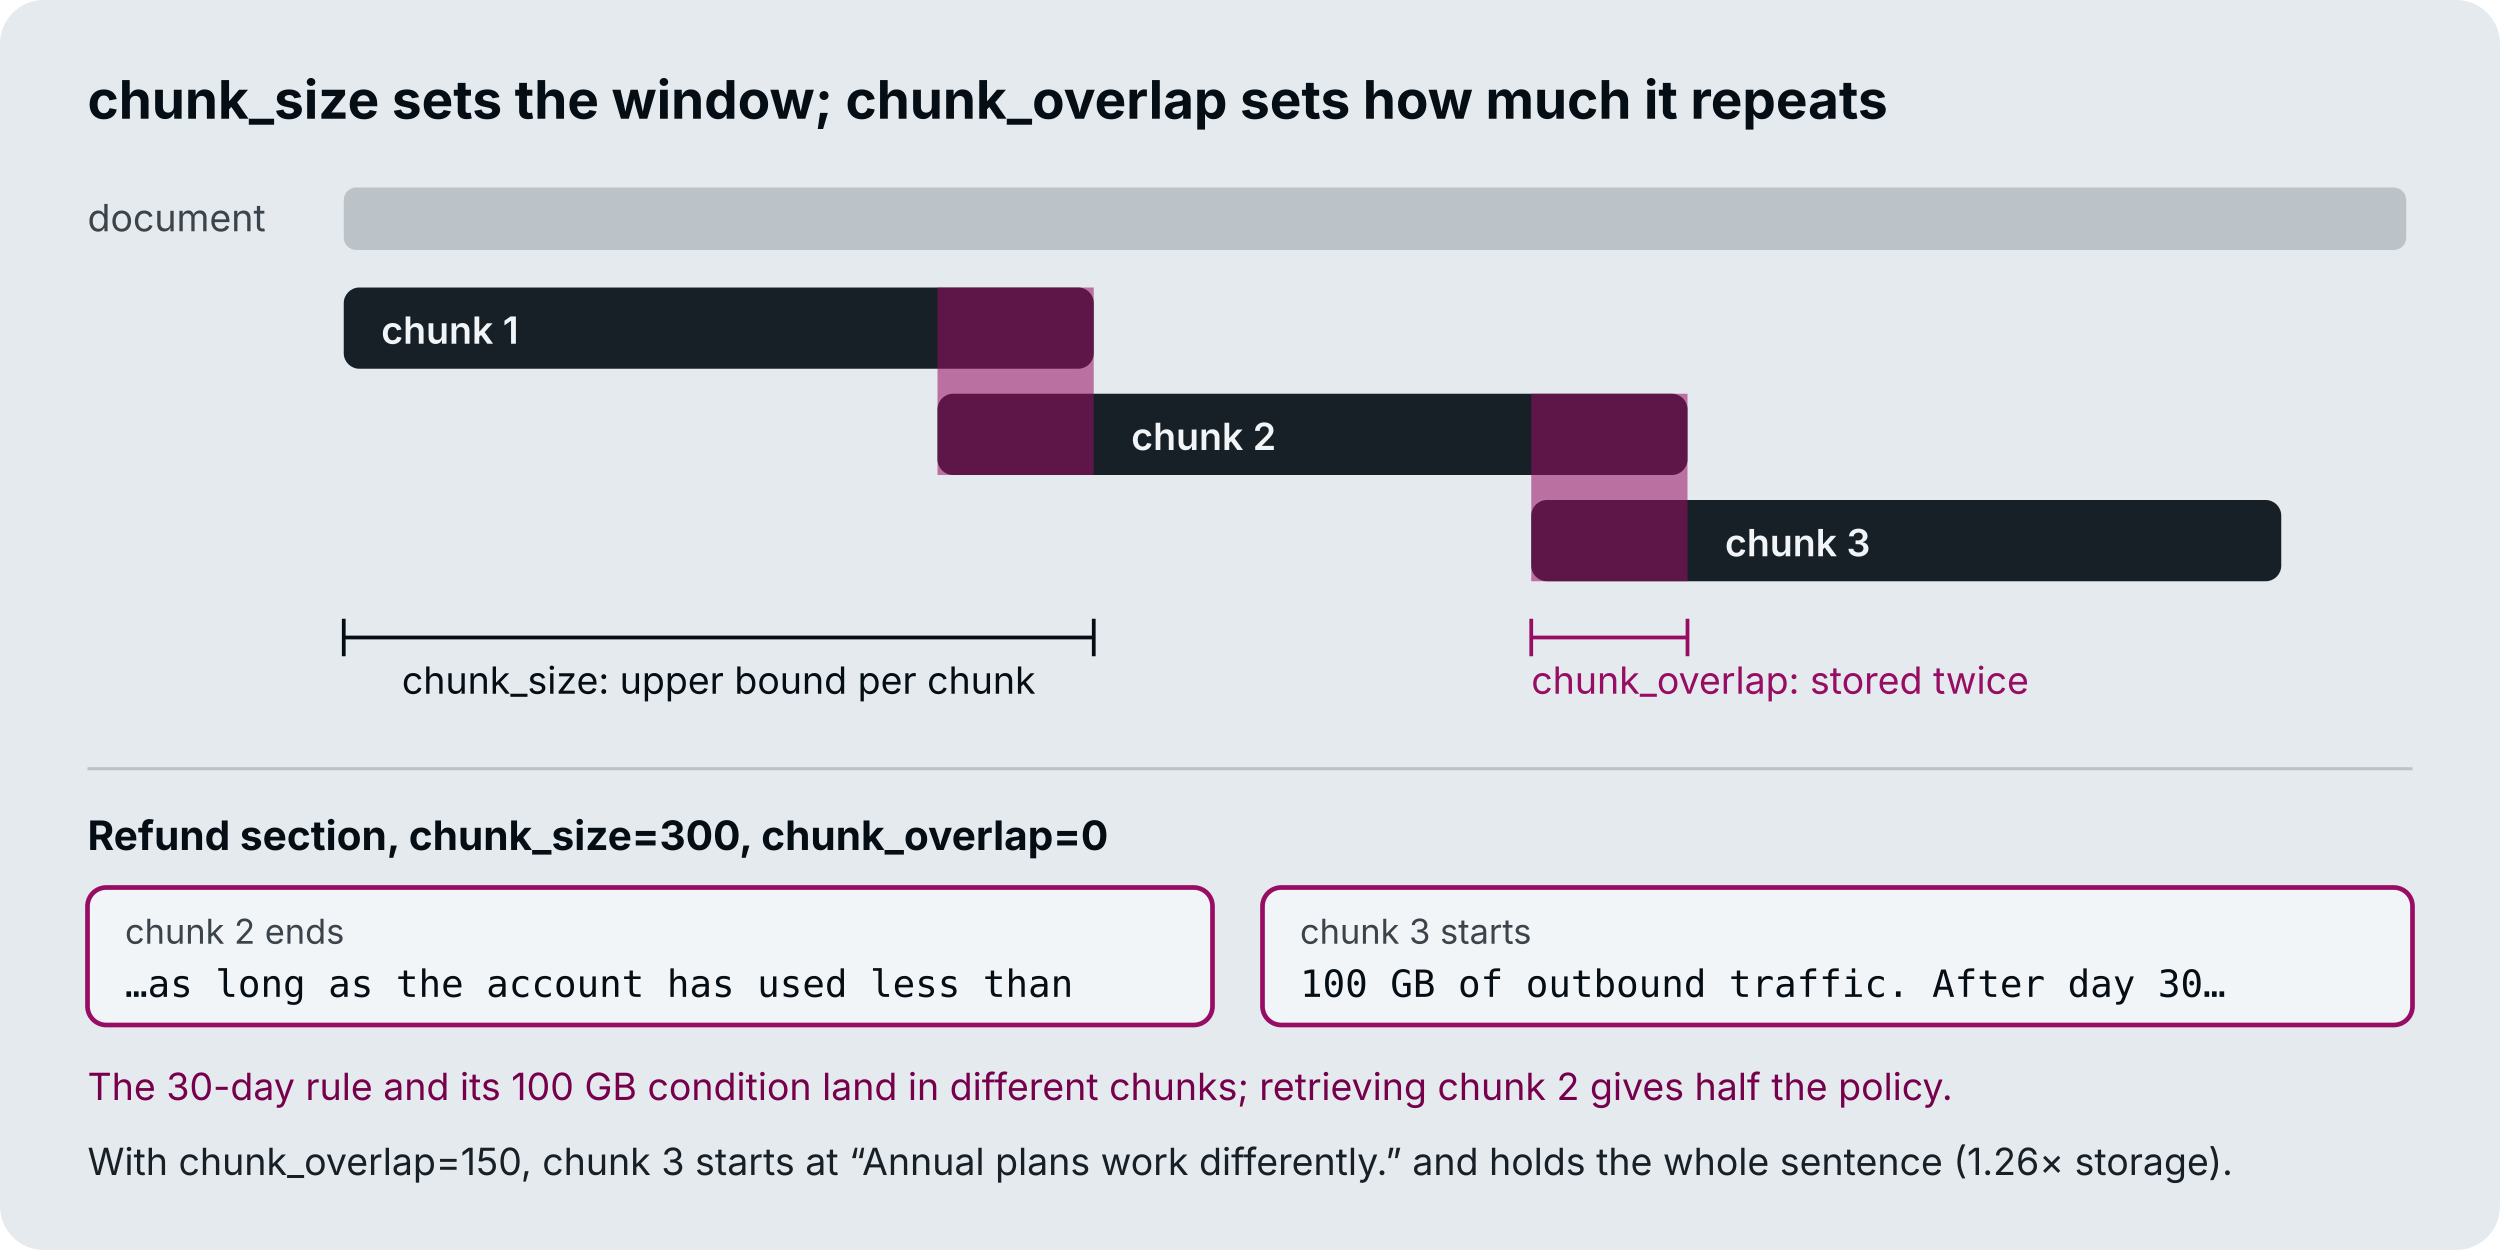
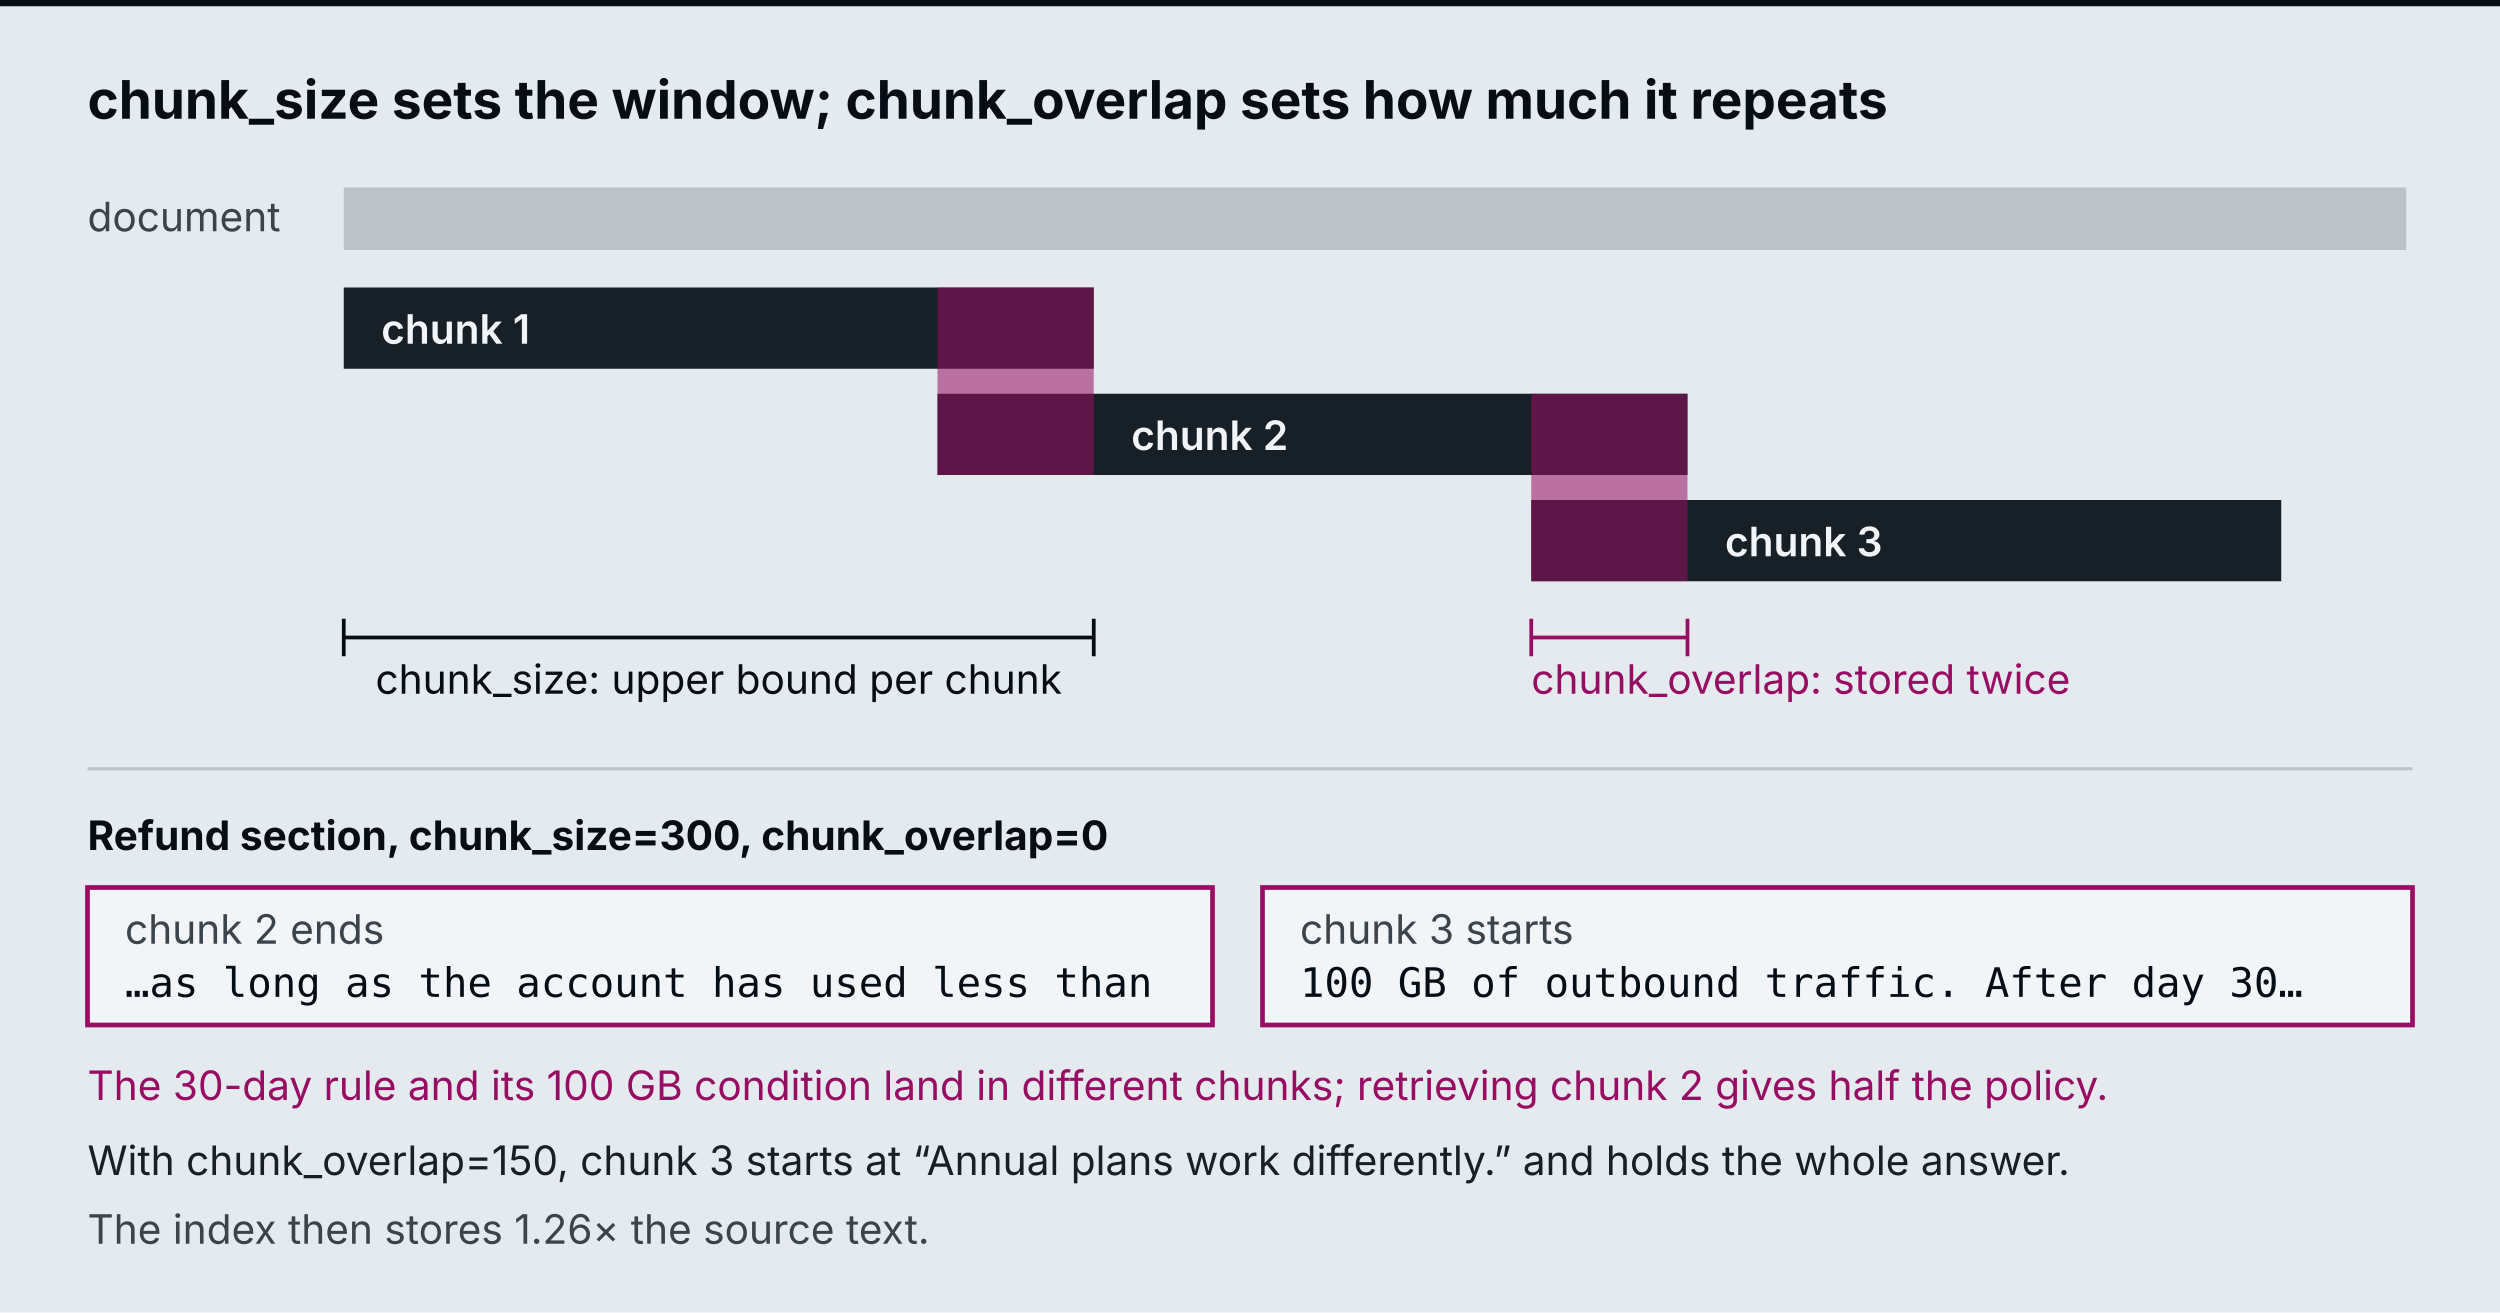
- <svg xmlns="http://www.w3.org/2000/svg" viewBox="0 0 800 400" font-family="ui-sans-serif, system-ui, -apple-system, 'Segoe UI', sans-serif" role="img" aria-labelledby="t d">
-   <rect width="800" height="400" rx="14" fill="#e5eaef" />
+ <svg xmlns="http://www.w3.org/2000/svg" viewBox="0 0 800 420" font-family="'Hanken Grotesk', ui-sans-serif, system-ui, -apple-system, 'Segoe UI', sans-serif" role="img" aria-labelledby="t d">
+   <rect width="800" height="420" fill="#e5eaef" />
+   <rect width="800" height="2" fill="#060e15" />
  <text x="28" y="38" font-size="17" font-weight="700" fill="#060e15">chunk_size sets the window; chunk_overlap sets how much it repeats</text>
-   <text x="28" y="74" font-size="12" fill="#3b434b">document</text>
-   <rect x="110" y="60" width="660" height="20" rx="4" fill="#bbc2c8" />
-   <rect x="110" y="92" width="240" height="26" rx="5" fill="#182027" />
-   <text x="122" y="110" font-size="12" font-weight="600" fill="#f2f5f8">chunk 1</text>
-   <rect x="300" y="126" width="240" height="26" rx="5" fill="#182027" />
-   <text x="362" y="144" font-size="12" font-weight="600" fill="#f2f5f8">chunk 2</text>
-   <rect x="490" y="160" width="240" height="26" rx="5" fill="#182027" />
-   <text x="552" y="178" font-size="12" font-weight="600" fill="#f2f5f8">chunk 3</text>
+   <text x="28" y="74" font-size="13" fill="#3b434b">document</text>
+   <rect x="110" y="60" width="660" height="20" fill="#bbc2c8" />
+   <rect x="110" y="92" width="240" height="26" fill="#182027" />
+   <text x="122" y="110" font-size="13" font-weight="600" fill="#f2f5f8">chunk 1</text>
+   <rect x="300" y="126" width="240" height="26" fill="#182027" />
+   <text x="362" y="144" font-size="13" font-weight="600" fill="#f2f5f8">chunk 2</text>
+   <rect x="490" y="160" width="240" height="26" fill="#182027" />
+   <text x="552" y="178" font-size="13" font-weight="600" fill="#f2f5f8">chunk 3</text>
  <rect x="300" y="92" width="50" height="60" fill="#970d63" opacity=".55" />
  <rect x="490" y="126" width="50" height="60" fill="#970d63" opacity=".55" />
  <line x1="110" y1="204" x2="350" y2="204" stroke="#060e15" stroke-width="1.2" />
  <line x1="110" y1="198" x2="110" y2="210" stroke="#060e15" stroke-width="1.2" />
  <line x1="350" y1="198" x2="350" y2="210" stroke="#060e15" stroke-width="1.2" />
-   <text x="230" y="222" font-size="12" text-anchor="middle" fill="#060e15">chunk_size: upper bound per chunk</text>
+   <text x="230" y="222" font-size="13" text-anchor="middle" fill="#060e15">chunk_size: upper bound per chunk</text>
  <line x1="490" y1="204" x2="540" y2="204" stroke="#970d63" stroke-width="1.2" />
  <line x1="490" y1="198" x2="490" y2="210" stroke="#970d63" stroke-width="1.2" />
  <line x1="540" y1="198" x2="540" y2="210" stroke="#970d63" stroke-width="1.2" />
-   <text x="490" y="222" font-size="12" fill="#970d63">chunk_overlap: stored twice</text>
+   <text x="490" y="222" font-size="13" fill="#970d63">chunk_overlap: stored twice</text>
  <line x1="28" y1="246" x2="772" y2="246" stroke="#bbc2c8" />
  <text x="28" y="272" font-size="13" font-weight="700" fill="#060e15">Refund section, chunk_size=300, chunk_overlap=0</text>
-   <rect x="28" y="284" width="360" height="44" rx="6" fill="#f2f5f8" stroke="#970d63" stroke-width="1.5" />
-   <text x="40" y="302" font-size="11" fill="#3b434b">chunk 2 ends</text>
-   <text x="40" y="319" font-size="12" font-family="ui-monospace, Menlo, monospace" fill="#060e15">…as long as the account has used less than</text>
-   <rect x="404" y="284" width="368" height="44" rx="6" fill="#f2f5f8" stroke="#970d63" stroke-width="1.5" />
-   <text x="416" y="302" font-size="11" fill="#3b434b">chunk 3 starts</text>
-   <text x="416" y="319" font-size="12" font-family="ui-monospace, Menlo, monospace" fill="#060e15">100 GB of outbound traffic. After day 30…</text>
-   <text x="28" y="352" font-size="12" fill="#76004b">The 30-day rule and its 100 GB condition land in different chunks; retrieving chunk 2 gives half the policy.</text>
-   <text x="28" y="376" font-size="12" fill="#182027">With chunk_overlap=150, chunk 3 starts at “Annual plans work differently.” and holds the whole sentence (1.26× storage).</text>
+   <rect x="28" y="284" width="360" height="44" fill="#f2f5f8" stroke="#970d63" stroke-width="1.5" />
+   <text x="40" y="302" font-size="13" fill="#3b434b">chunk 2 ends</text>
+   <text x="40" y="319" font-size="13" font-family="'IBM Plex Mono', ui-monospace, Menlo, monospace" fill="#060e15">…as long as the account has used less than</text>
+   <rect x="404" y="284" width="368" height="44" fill="#f2f5f8" stroke="#970d63" stroke-width="1.5" />
+   <text x="416" y="302" font-size="13" fill="#3b434b">chunk 3 starts</text>
+   <text x="416" y="319" font-size="13" font-family="'IBM Plex Mono', ui-monospace, Menlo, monospace" fill="#060e15">100 GB of outbound traffic. After day 30…</text>
+   <text x="28" y="352" font-size="13" fill="#970d63">The 30-day rule and its 100 GB condition land in different chunks; retrieving chunk 2 gives half the policy.</text>
+   <text x="28" y="376" font-size="13" fill="#182027">With chunk_overlap=150, chunk 3 starts at “Annual plans work differently.” and holds the whole answer.</text>
+   <text x="28" y="398" font-size="13" fill="#3b434b">The index then stores 1.26× the source text.</text>
</svg>
